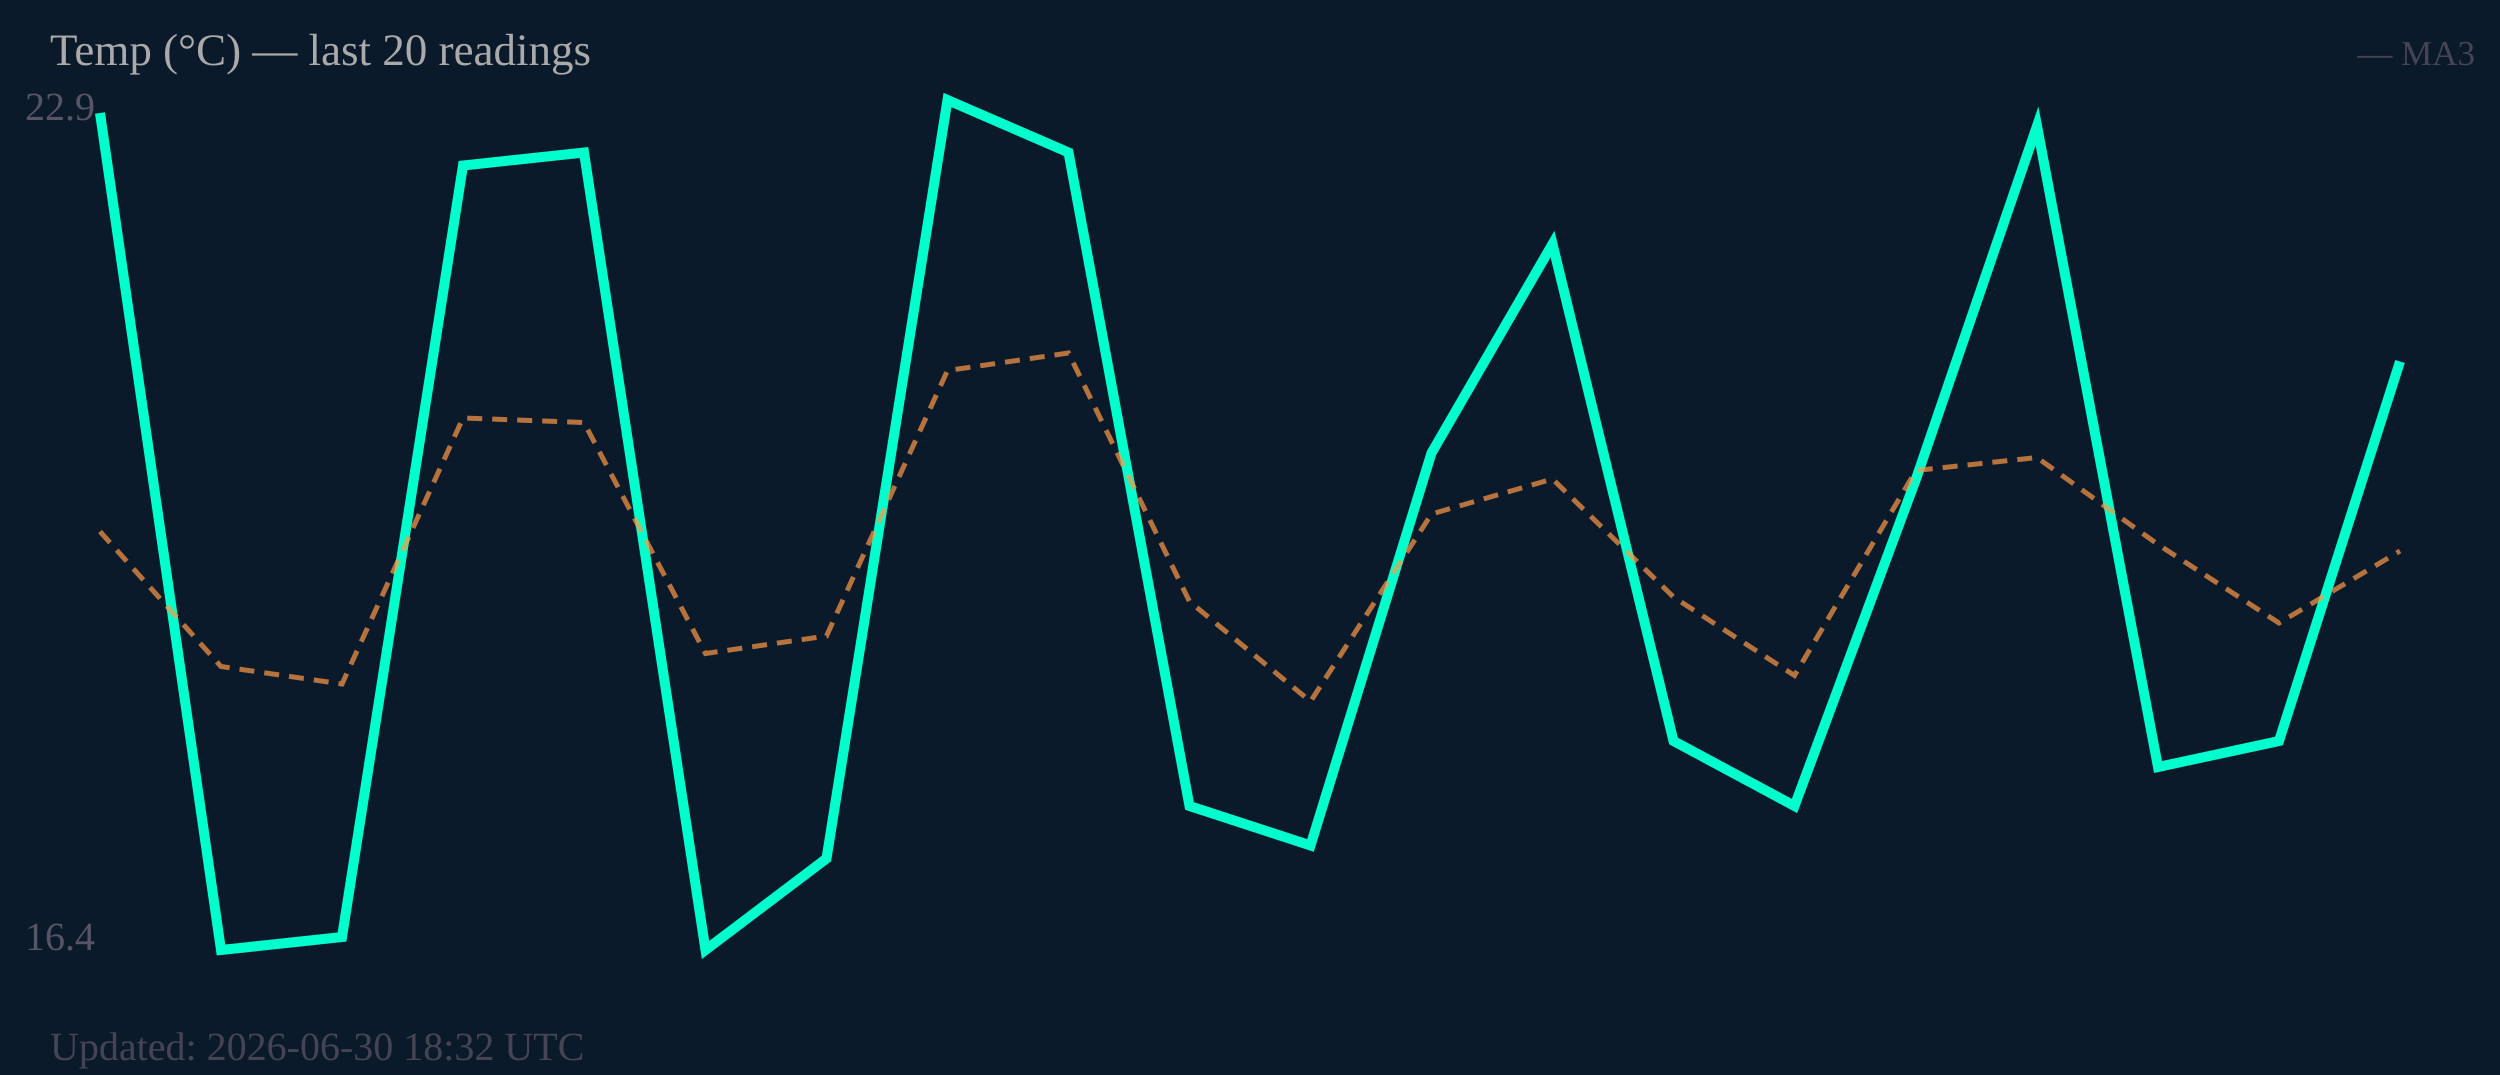
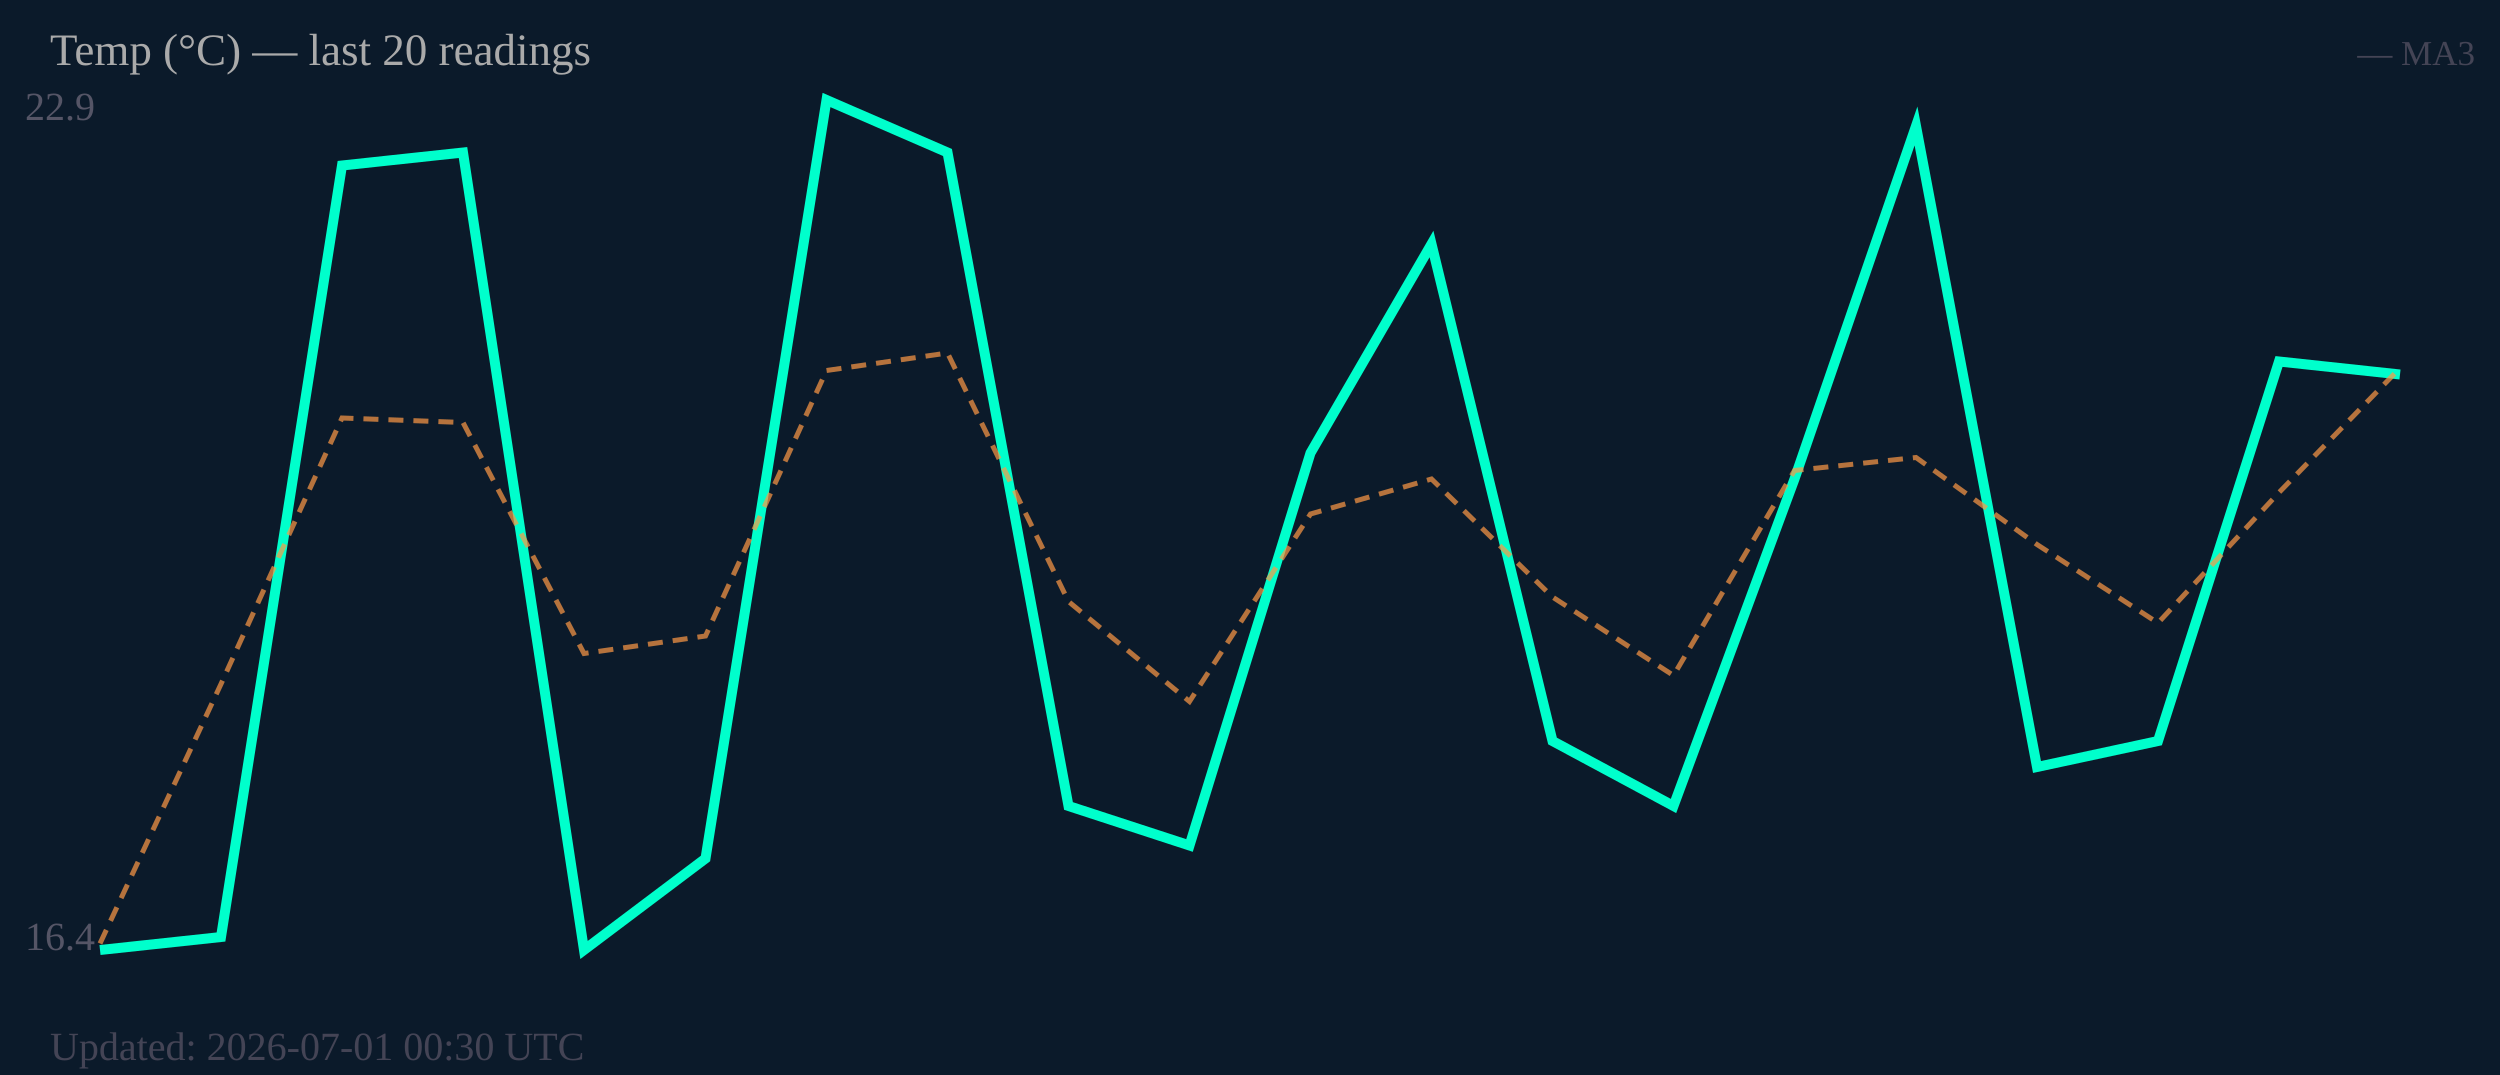
<svg xmlns="http://www.w3.org/2000/svg" width="500" height="215" viewBox="0 0 500 215">
  <rect width="500" height="215" fill="#0b1a2a" />
  <text x="5" y="24" font-size="8" fill="#556">22.9</text>
  <text x="5" y="190" font-size="8" fill="#556">16.4</text>
-   <polyline fill="none" stroke="#00ffcc" stroke-width="2" points="20.0,22.6 44.2,190.0 68.4,187.4 92.6,33.1 116.8,30.5 141.1,190.0 165.3,171.7 189.5,20.0 213.7,30.5 237.9,161.2 262.1,169.1 286.3,90.6 310.5,48.8 334.7,148.2 358.9,161.2 383.2,95.8 407.4,25.2 431.6,153.4 455.8,148.2 480.0,72.3" />
-   <polyline fill="none" stroke="#ff9944" stroke-width="1" stroke-dasharray="3,2" opacity="0.7" points="20.0,106.3 44.2,133.3 68.4,136.8 92.6,83.6 116.8,84.5 141.1,130.7 165.3,127.2 189.5,74.1 213.7,70.6 237.9,120.3 262.1,140.3 286.3,102.8 310.5,95.8 334.7,119.4 358.9,135.1 383.2,94.1 407.4,91.5 431.6,108.9 455.8,124.6 480.0,110.2" />
+   <polyline fill="none" stroke="#00ffcc" stroke-width="2" points="20.0,190.0 44.2,187.4 68.4,33.1 92.6,30.5 116.8,190.0 141.1,171.7 165.3,20.0 189.5,30.5 213.7,161.2 237.9,169.1 262.1,90.6 286.3,48.8 310.5,148.2 334.7,161.2 358.9,95.8 383.2,25.2 407.4,153.4 431.6,148.2 455.8,72.3 480.0,74.9" />
+   <polyline fill="none" stroke="#ff9944" stroke-width="1" stroke-dasharray="3,2" opacity="0.7" points="20.0,188.7 44.2,136.8 68.4,83.6 92.6,84.5 116.8,130.7 141.1,127.2 165.3,74.1 189.5,70.6 213.7,120.3 237.9,140.3 262.1,102.8 286.3,95.8 310.5,119.4 334.7,135.1 358.9,94.1 383.2,91.5 407.4,108.9 431.6,124.6 455.8,98.5 480.0,73.6" />
  <text x="10" y="13" font-size="9" fill="#aaa">Temp (°C) — last 20 readings</text>
  <text x="495" y="13" font-size="7" fill="#445" text-anchor="end">— MA3</text>
-   <text x="10" y="212" font-size="8" fill="#445">Updated: 2026-06-30 18:32 UTC</text>
+   <text x="10" y="212" font-size="8" fill="#445">Updated: 2026-07-01 00:30 UTC</text>
</svg>
